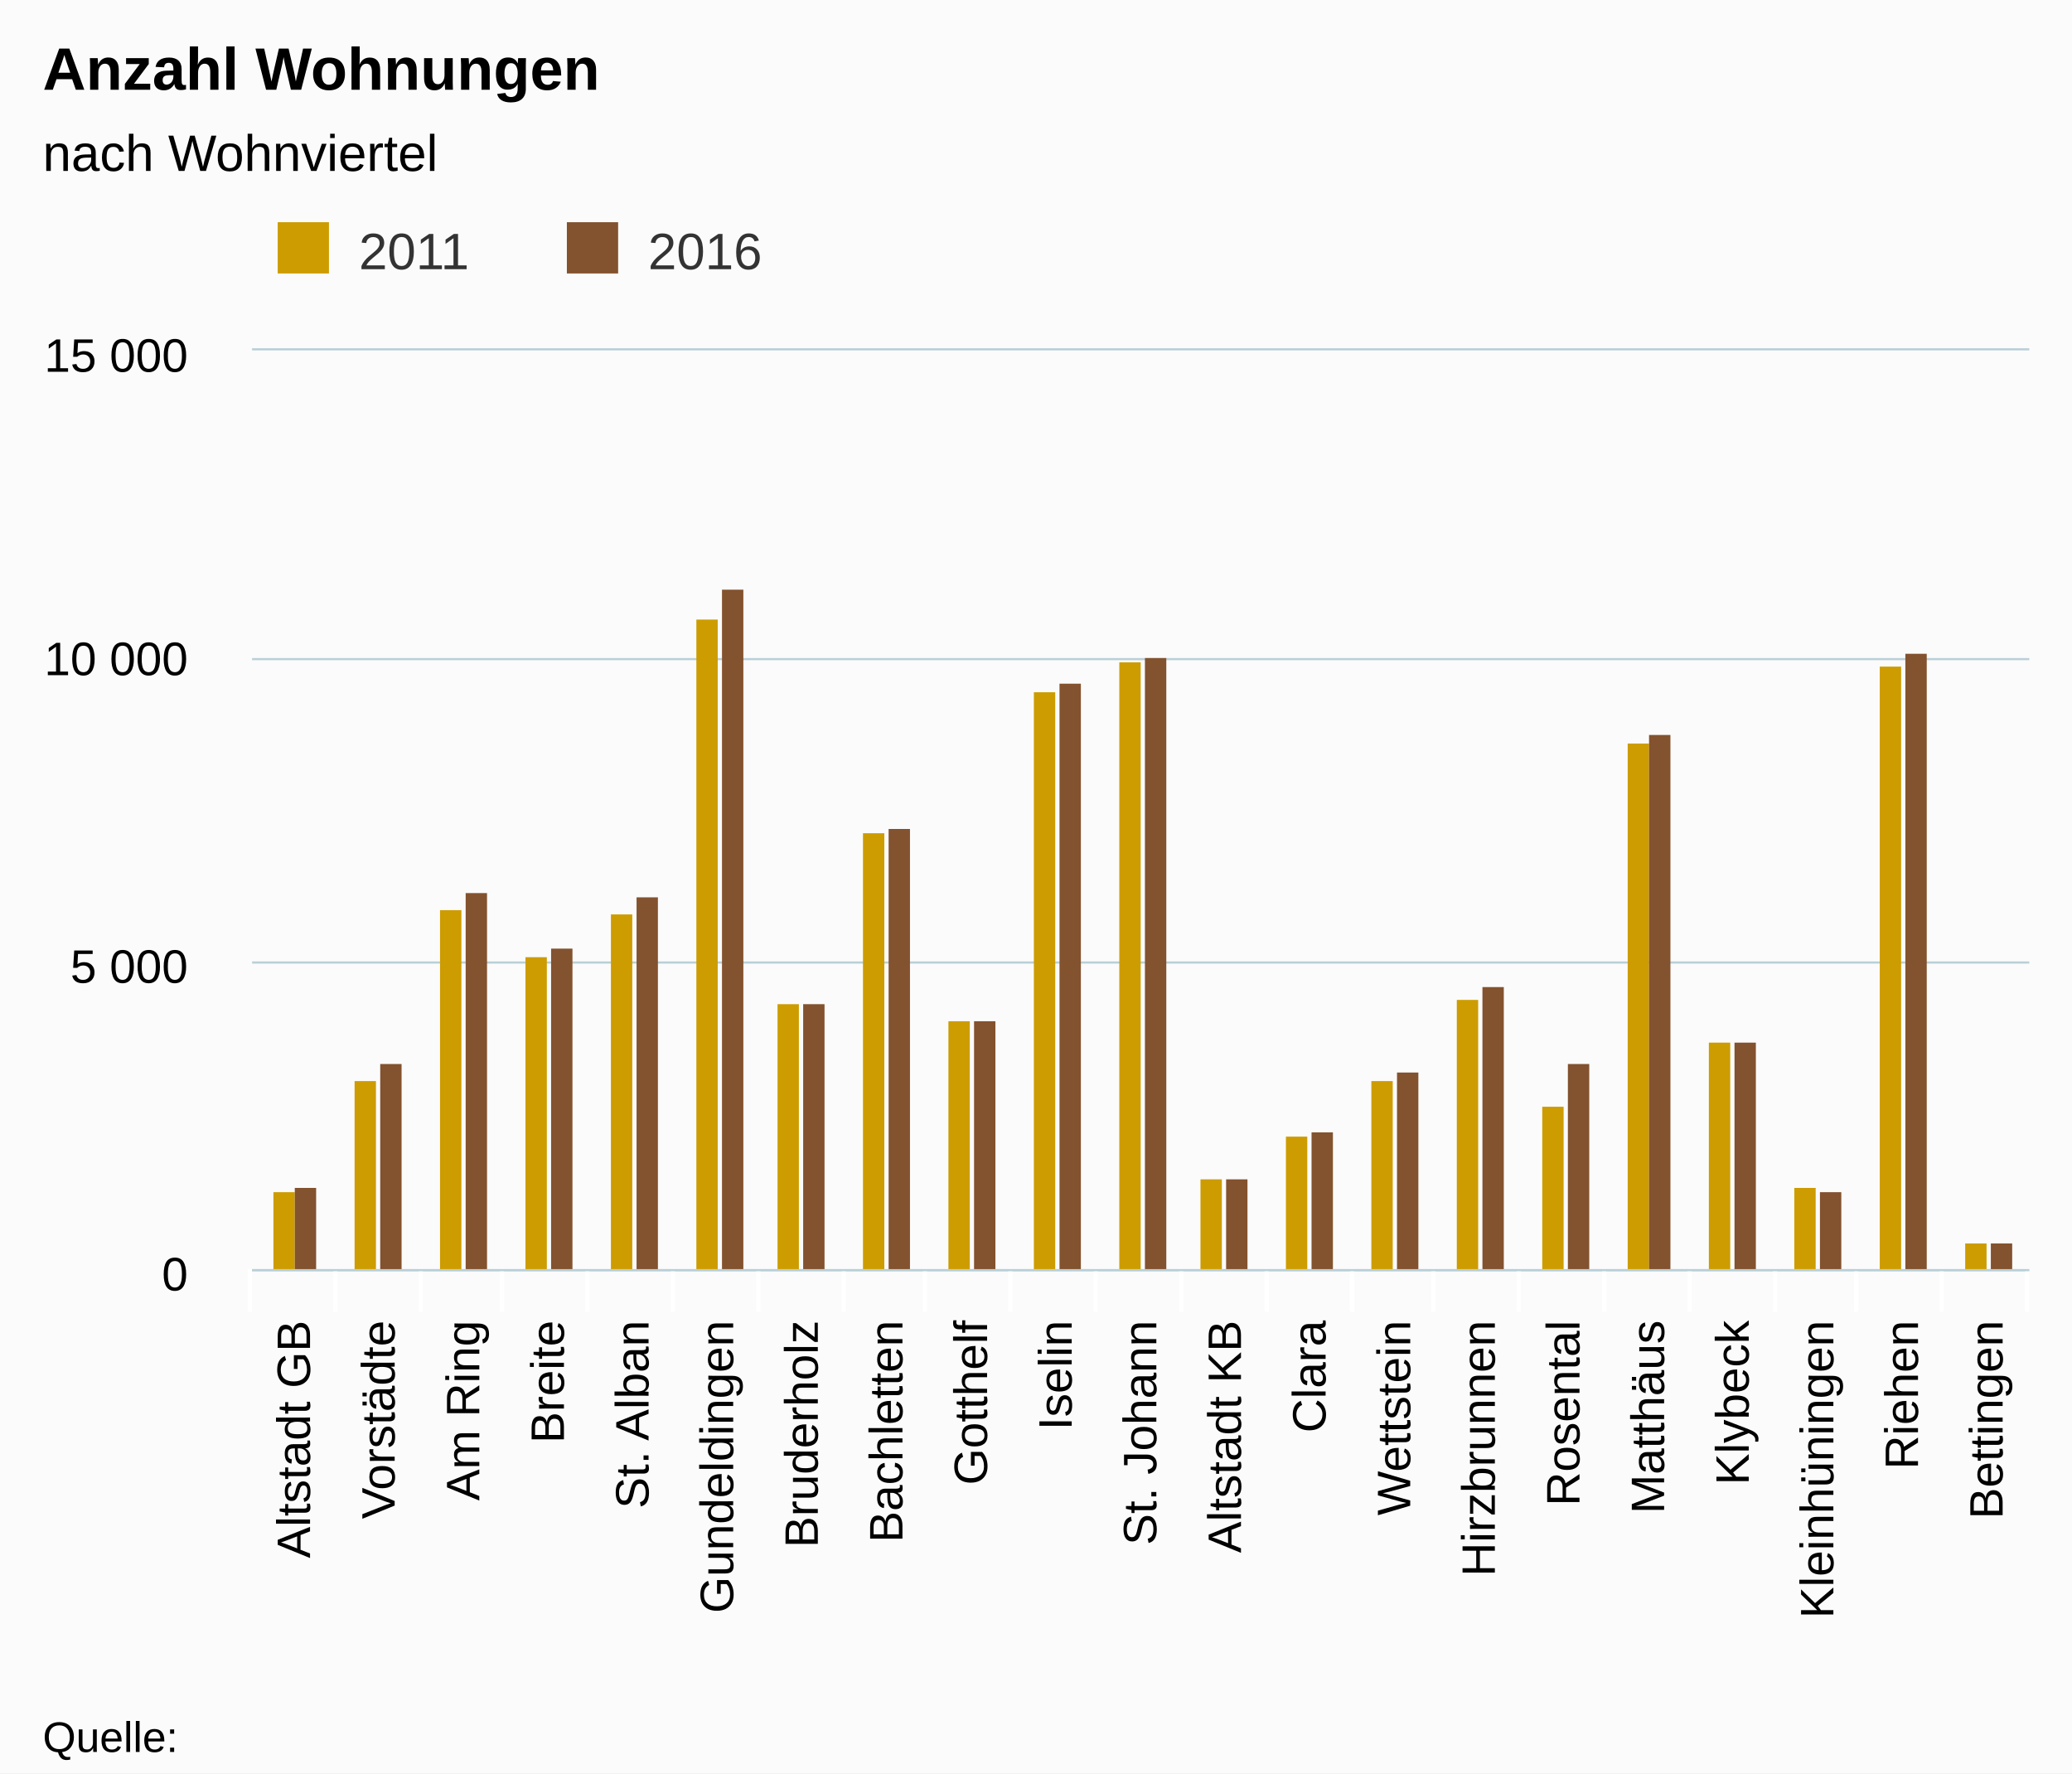
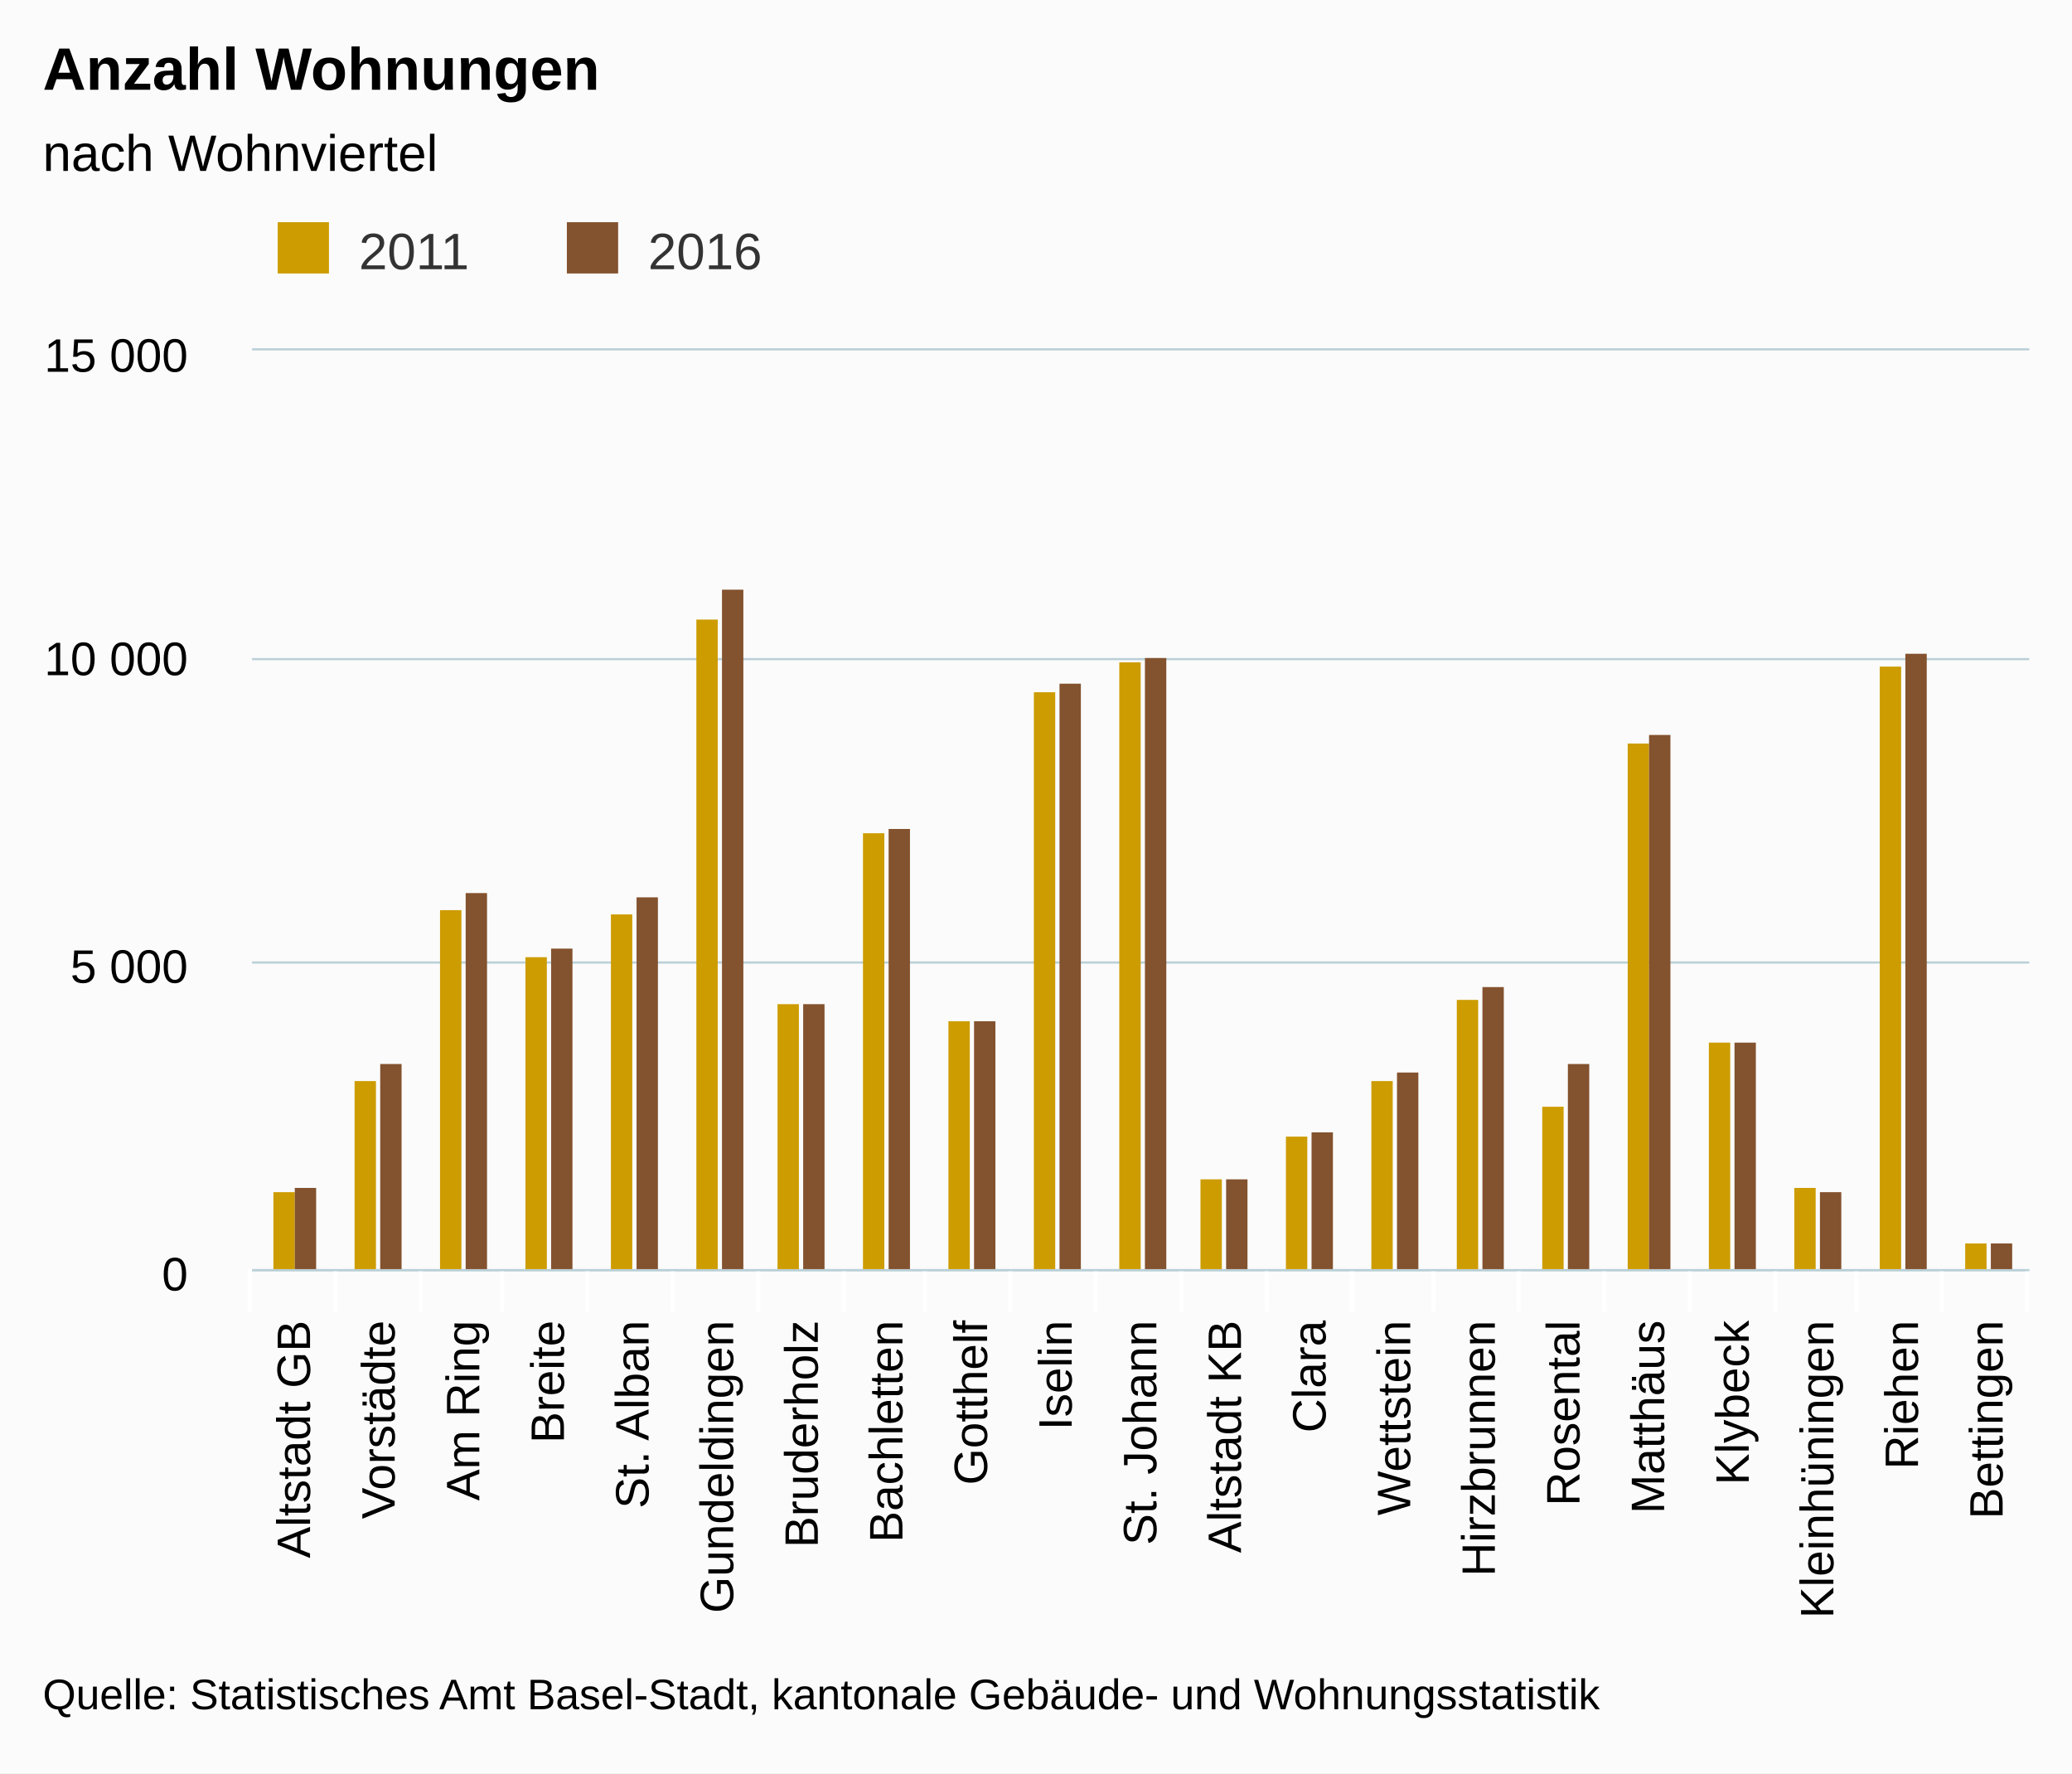
<svg xmlns="http://www.w3.org/2000/svg" class="highcharts-root" viewBox="0 0 485 415" font-family="Arial" font-size="12">
  <defs>
    <clipPath id="a">
      <path fill="none" d="M0 0h416v215H0z" />
    </clipPath>
  </defs>
  <rect fill="#fbfbfb" class="highcharts-background" width="485" height="415" rx="0" ry="0" />
  <path fill="none" class="highcharts-plot-background" d="M59 82h416v215H59z" />
  <g class="highcharts-grid highcharts-xaxis-grid">
    <path fill="none" class="highcharts-grid-line" d="M78.5 82v215m20-215v215m19-215v215m20-215v215m20-215v215m20-215v215m20-215v215m19-215v215m20-215v215m20-215v215m20-215v215m20-215v215m20-215v215m19-215v215m20-215v215m20-215v215m20-215v215m20-215v215m19-215v215m20-215v215m20-215v215M58.5 82v215" />
  </g>
  <g class="highcharts-grid highcharts-yaxis-grid">
    <path fill="none" stroke="#B9CFD7" stroke-width=".5" class="highcharts-grid-line" d="M59 297.25h416m-416-72h416m-416-71h416M59 81.75h416" />
  </g>
  <path fill="none" class="highcharts-plot-border" d="M59 82h416v215H59z" />
  <g class="highcharts-axis highcharts-xaxis">
    <path fill="none" class="highcharts-tick" stroke="#FFF" d="M78.5 297v10m20-10v10m19-10v10m20-10v10m20-10v10m20-10v10m20-10v10m19-10v10m20-10v10m20-10v10m20-10v10m20-10v10m20-10v10m19-10v10m20-10v10m20-10v10m20-10v10m20-10v10m19-10v10m20-10v10m20-10v10m-416-10v10" />
    <path fill="none" class="highcharts-axis-line" stroke="#B9CFD7" stroke-width=".5" d="M59 297.25h416" />
  </g>
  <g class="highcharts-axis highcharts-yaxis">
    <path fill="none" class="highcharts-axis-line" d="M59 82v215" />
  </g>
  <g class="highcharts-series-group">
    <g class="highcharts-series highcharts-series-0 highcharts-column-series highcharts-color-undefined highcharts-tracker" transform="translate(59 82)" clip-path="url(#a)">
      <path fill="#CD9C00" class="highcharts-point" d="M5 197h5v19H5zm19-26h5v45h-5zm20-40h5v85h-5zm20 11h5v74h-5zm20-10h5v84h-5zm20-69h5v153h-5zm19 90h5v63h-5zm20-40h5v103h-5zm20 44h5v59h-5zm20-77h5v136h-5zm20-7h5v143h-5zm19 121h5v22h-5zm20-10h5v32h-5zm20-13h5v45h-5zm20-19h5v64h-5zm20 25h5v39h-5zm20-85h5v124h-5zm19 70h5v54h-5zm20 34h5v20h-5zm20-122h5v142h-5zm20 135h5v7h-5z" />
    </g>
    <g class="highcharts-series highcharts-series-1 highcharts-column-series highcharts-color-undefined highcharts-tracker" transform="translate(59 82)" clip-path="url(#a)">
      <path fill="#83522E" class="highcharts-point" d="M10 196h5v20h-5zm20-29h5v49h-5zm20-40h5v89h-5zm20 13h5v76h-5zm20-12h5v88h-5zm20-72h5v160h-5zm19 97h5v63h-5zm20-41h5v104h-5zm20 45h5v59h-5zm20-79h5v138h-5zm20-6h5v144h-5zm19 122h5v22h-5zm20-11h5v33h-5zm20-14h5v47h-5zm20-20h5v67h-5zm20 18h5v49h-5zm19-77h5v126h-5zm20 72h5v54h-5zm20 35h5v19h-5zm20-126h5v145h-5zm20 138h5v7h-5z" />
    </g>
  </g>
  <text x="10" class="highcharts-title" y="21" color="#000" font-size="14" font-weight="700">
    <tspan>Anzahl Wohnungen</tspan>
  </text>
  <text x="10" class="highcharts-subtitle" y="40" color="#000" font-weight="400">
    <tspan>nach Wohnviertel</tspan>
  </text>
  <g class="highcharts-legend" transform="translate(55 45)">
    <rect fill="none" class="highcharts-legend-box" rx="0" ry="0" width="131" height="25" />
    <g class="highcharts-legend-item highcharts-column-series highcharts-color-undefined highcharts-series-0">
      <text x="21" y="15" color="#333" font-weight="400" cursor="pointer" fill="#333" transform="translate(8 3)">
                2011
            </text>
      <path fill="#CD9C00" class="highcharts-point" d="M10 7h12v12H10z" />
    </g>
    <g class="highcharts-legend-item highcharts-column-series highcharts-color-undefined highcharts-series-1">
      <text x="21" y="15" color="#333" font-weight="400" cursor="pointer" fill="#333" transform="translate(75.688 3)">
                2016
            </text>
      <path fill="#83522E" class="highcharts-point" d="M77.688 7h12v12h-12z" />
    </g>
  </g>
  <g class="highcharts-axis-labels highcharts-xaxis-labels" text-anchor="end" color="#000" cursor="default" font-size="11">
    <text x="72.571" transform="rotate(-90 72.571 309)" y="309">
      <tspan>Altstadt GB</tspan>
    </text>
    <text x="92.381" transform="rotate(-90 92.381 309)" y="309">
      <tspan>Vorstädte</tspan>
    </text>
    <text x="112.19" transform="rotate(-90 112.19 309)" y="309">
      <tspan>Am Ring</tspan>
    </text>
    <text x="132" transform="rotate(-90 132 309)" y="309">
      <tspan>Breite</tspan>
    </text>
    <text x="151.81" transform="rotate(-90 151.81 309)" y="309">
      <tspan>St. Alban</tspan>
    </text>
    <text x="171.619" transform="rotate(-90 171.619 309)" y="309">
      <tspan>Gundeldingen</tspan>
    </text>
    <text x="191.429" transform="rotate(-90 191.429 309)" y="309">
      <tspan>Bruderholz</tspan>
    </text>
    <text x="211.238" transform="rotate(-90 211.238 309)" y="309">
      <tspan>Bachletten</tspan>
    </text>
    <text x="231.048" transform="rotate(-90 231.048 309)" y="309">
      <tspan>Gotthelf</tspan>
    </text>
    <text x="250.857" transform="rotate(-90 250.857 309)" y="309">
      <tspan>Iselin</tspan>
    </text>
    <text x="270.667" transform="rotate(-90 270.667 309)" y="309">
      <tspan>St. Johann</tspan>
    </text>
    <text x="290.476" transform="rotate(-90 290.476 309)" y="309">
      <tspan>Altstadt KB</tspan>
    </text>
    <text x="310.286" transform="rotate(-90 310.286 309)" y="309">
      <tspan>Clara</tspan>
    </text>
    <text x="330.095" transform="rotate(-90 330.095 309)" y="309">
      <tspan>Wettstein</tspan>
    </text>
    <text x="349.905" transform="rotate(-90 349.905 309)" y="309">
      <tspan>Hirzbrunnen</tspan>
    </text>
    <text x="369.714" transform="rotate(-90 369.714 309)" y="309">
      <tspan>Rosental</tspan>
    </text>
    <text x="389.524" transform="rotate(-90 389.524 309)" y="309">
      <tspan>Matthäus</tspan>
    </text>
    <text x="409.333" transform="rotate(-90 409.333 309)" y="309">
      <tspan>Klybeck</tspan>
    </text>
    <text x="429.143" transform="rotate(-90 429.143 309)" y="309">
      <tspan>Kleinhüningen</tspan>
    </text>
    <text x="448.952" transform="rotate(-90 448.952 309)" y="309">
      <tspan>Riehen</tspan>
    </text>
    <text x="468.762" transform="rotate(-90 468.762 309)" y="309">
      <tspan>Bettingen</tspan>
    </text>
  </g>
  <g class="highcharts-axis-labels highcharts-yaxis-labels" text-anchor="end" color="#000" cursor="default" font-size="11">
    <text x="44" y="302">
      <tspan>0</tspan>
    </text>
    <text x="44" y="230">
      <tspan>5 000</tspan>
    </text>
    <text x="44" y="158">
      <tspan>10 000</tspan>
    </text>
    <text x="44" y="87">
      <tspan>15 000</tspan>
    </text>
  </g>
-   <text x="10" class="highcharts-credits" y="410" cursor="default" color="#000" font-size="10">
-     <tspan>Quelle:</tspan>
+   <text x="10" class="highcharts-credits" y="400" cursor="default" color="#000" font-size="10">
+     <tspan>Quelle: Statistisches Amt Basel-Stadt, kantonale Gebäude- und Wohnungsstatistik</tspan>
  </text>
</svg>
